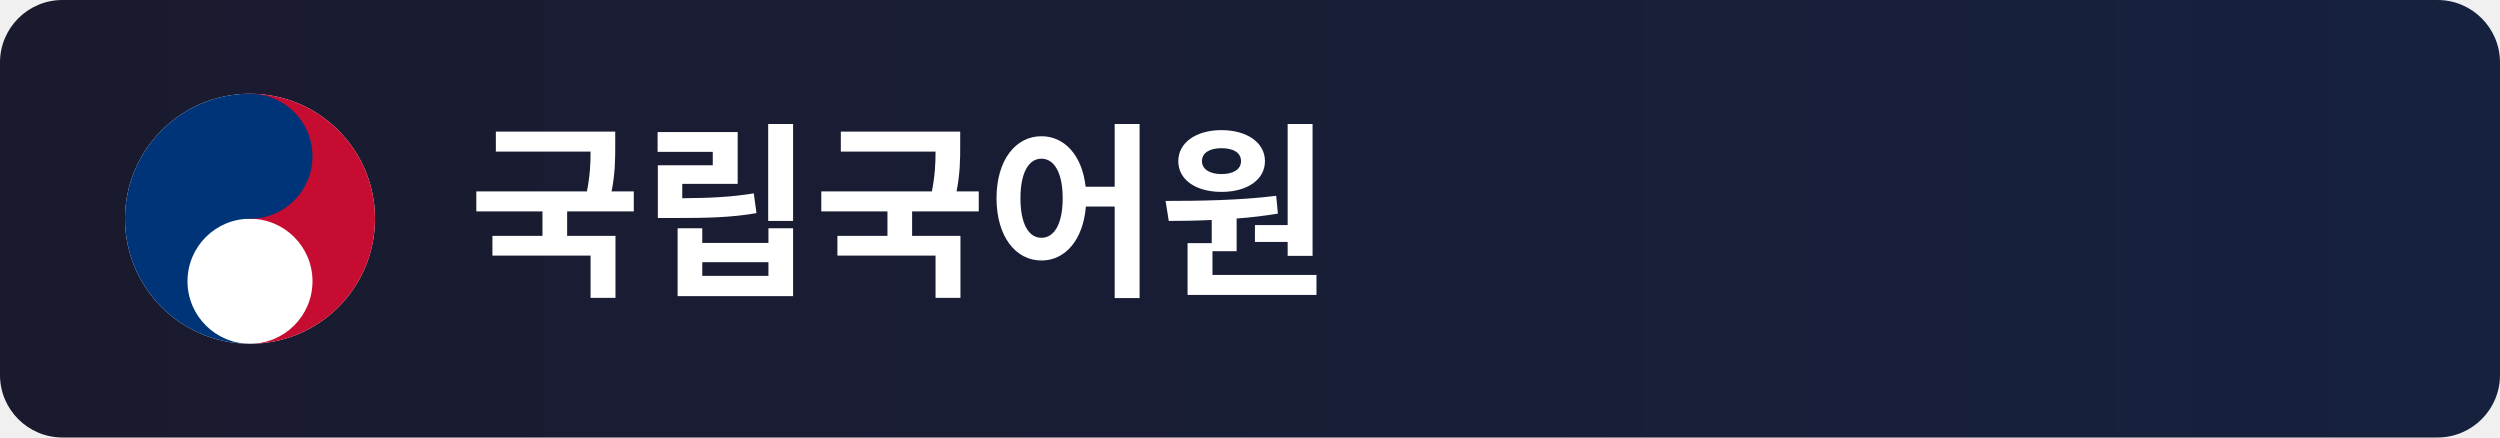
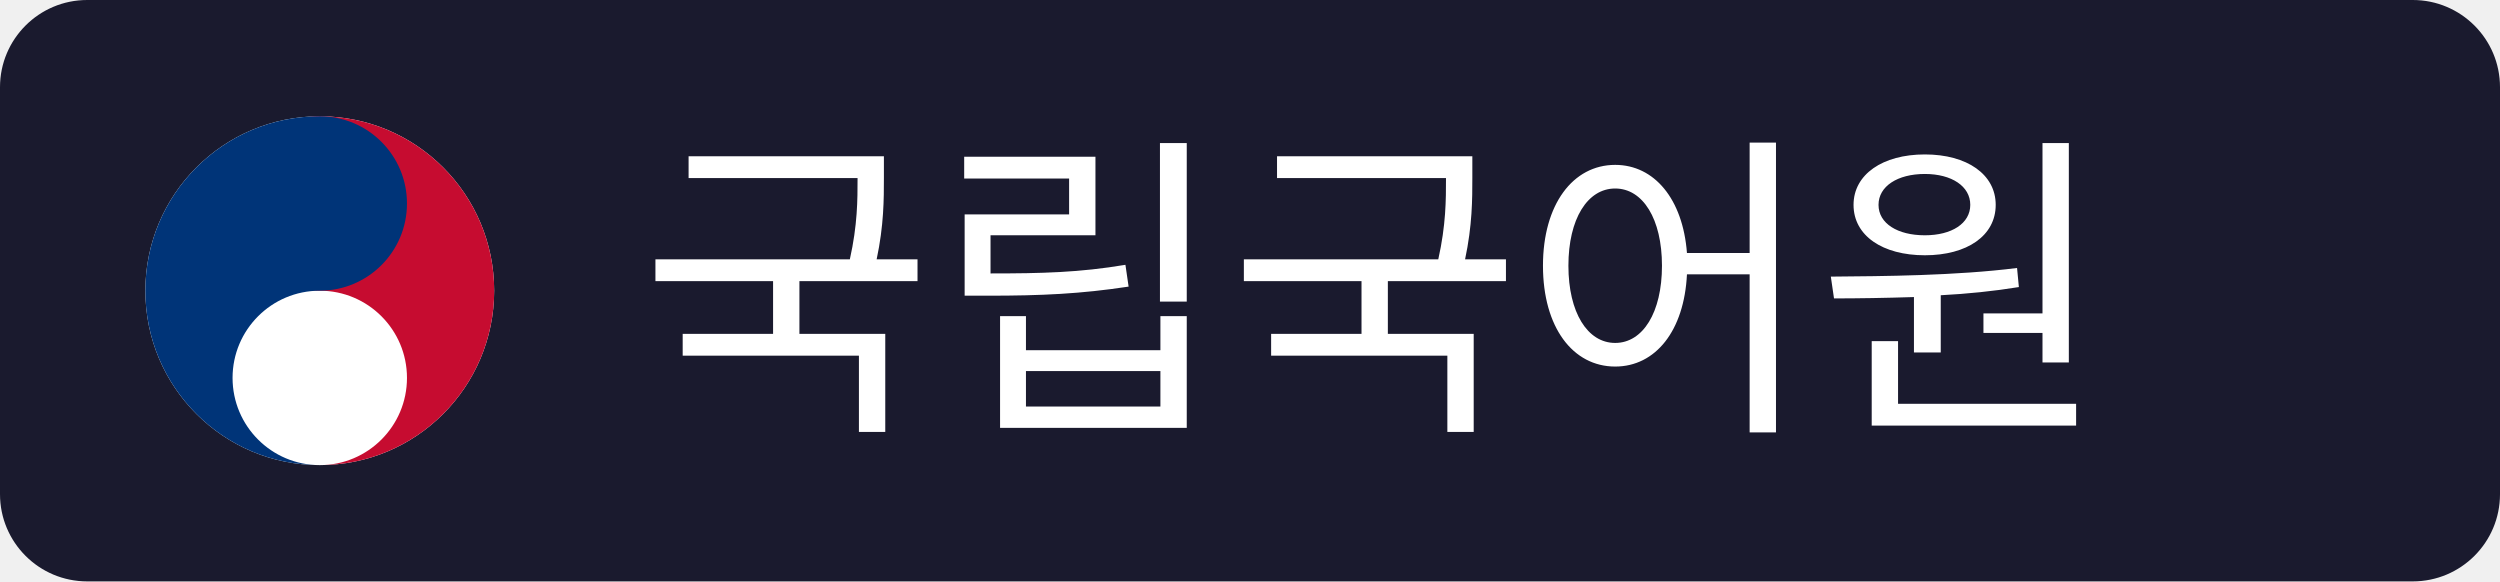
- <svg xmlns="http://www.w3.org/2000/svg" width="160" height="28" viewBox="0 0 160 28">
-   <defs>
-     <linearGradient id="bg" x1="0" y1="0" x2="1" y2="0">
-       <stop offset="0%" stop-color="#1a1a2e" />
-       <stop offset="100%" stop-color="#16213e" />
-     </linearGradient>
-   </defs>
-   <rect width="160" height="28" rx="4" fill="url(#bg)" />
-   <circle cx="16" cy="14" r="8" fill="#fff" />
-   <path d="M16 6 A8 8 0 0 1 16 22 A4 4 0 0 0 16 14 A4 4 0 0 1 16 6Z" fill="#c60c30" />
-   <path d="M16 6 A8 8 0 0 0 16 22 A4 4 0 0 1 16 14 A4 4 0 0 0 16 6Z" fill="#003478" />
-   <text x="30" y="18" font-family="Arial, sans-serif" font-size="12" font-weight="bold" fill="#ffffff">국립국어원</text>
+ <svg xmlns="http://www.w3.org/2000/svg" width="86" height="20" viewBox="0 0 86 20">
+   <rect width="86" height="20" rx="3" fill="#1a1a2e" />
+   <circle cx="11" cy="10" r="6" fill="#fff" />
+   <path d="M11 4 A6 6 0 0 1 11 16 A3 3 0 0 0 11 10 A3 3 0 0 1 11 4Z" fill="#c60c30" />
+   <path d="M11 4 A6 6 0 0 0 11 16 A3 3 0 0 1 11 10 A3 3 0 0 0 11 4Z" fill="#003478" />
+   <text x="22" y="14" font-family="Verdana,Geneva,DejaVu Sans,sans-serif" font-size="11" fill="#ffffff">국립국어원</text>
</svg>
